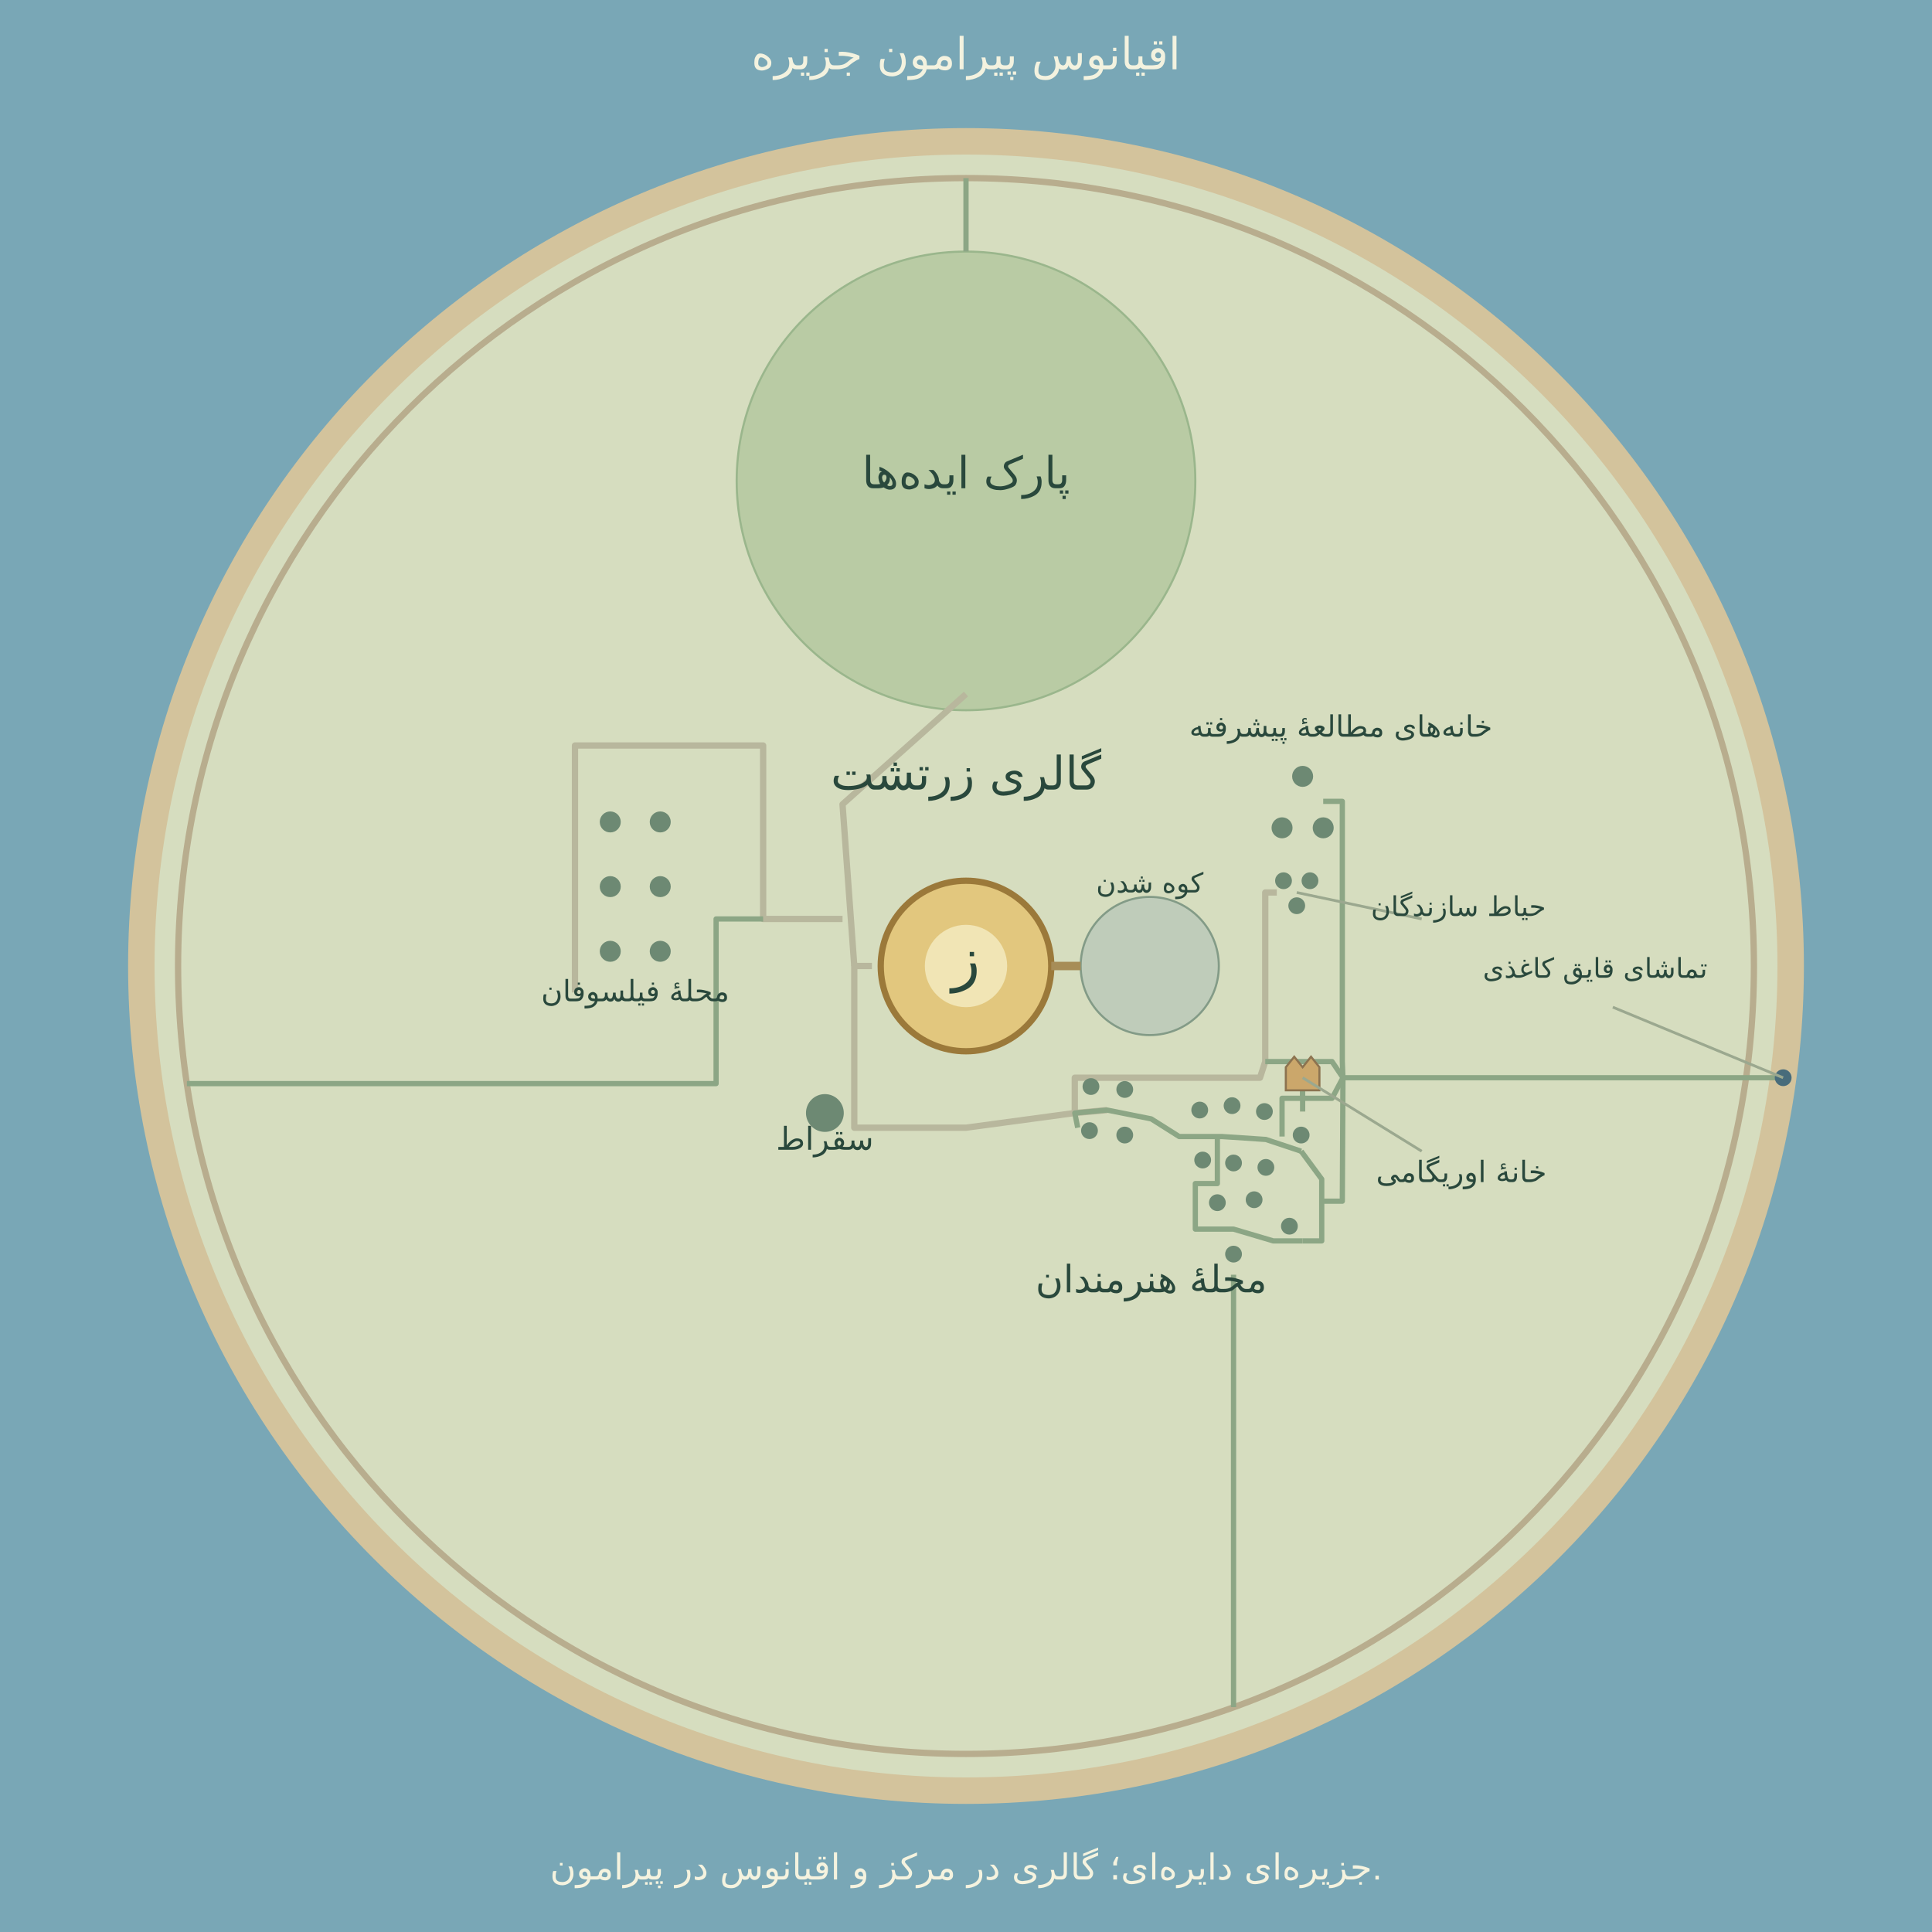
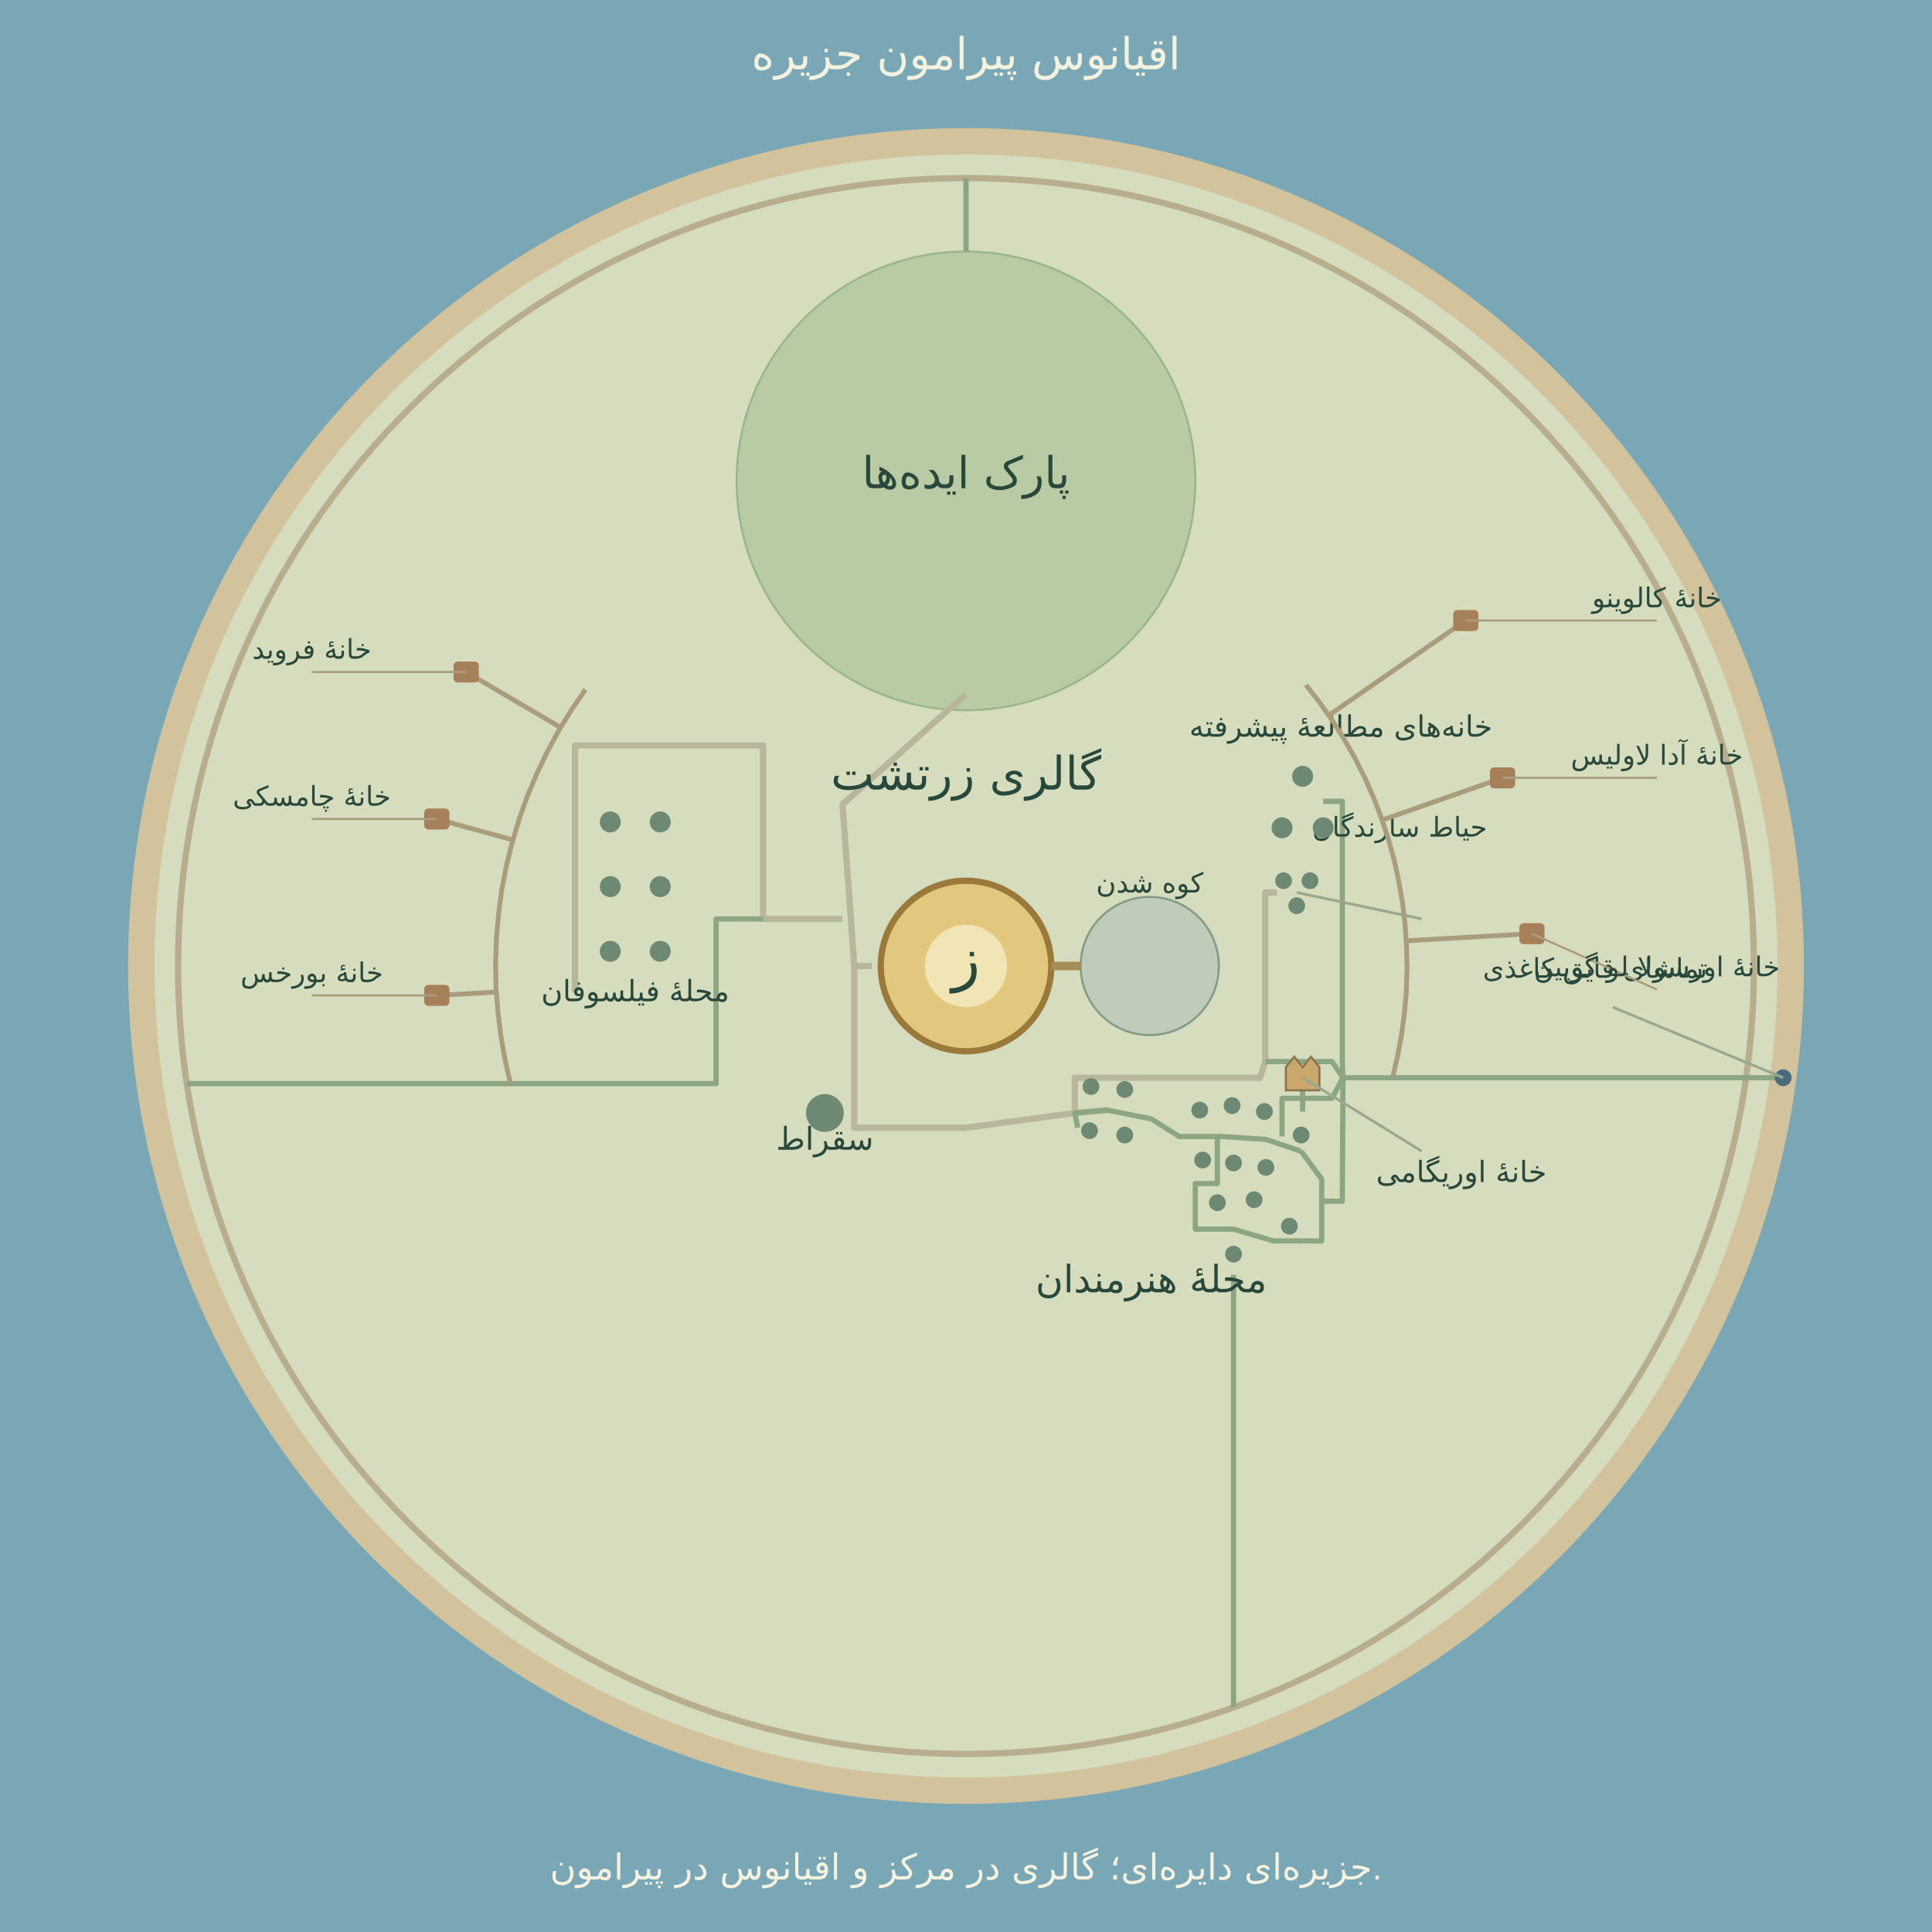
<svg xmlns="http://www.w3.org/2000/svg" viewBox="0 0 920 920" role="img" aria-label="جزیره‌ای پیرامون زرتشت">
  <rect width="920" height="920" fill="#79a7b6" />
  <g font-family="Tahoma,Arial,sans-serif">
    <circle data-island="true" cx="460" cy="460" r="399" fill="#d3c39c" />
    <circle cx="460" cy="460" r="386.4" fill="#d6ddbf" />
    <circle cx="460" cy="460" r="375.2" fill="none" stroke="#b8ad8e" stroke-width="3" />
    <text x="460" y="33" text-anchor="middle" font-size="21" fill="#f3f2df">اقیانوس پیرامون جزیره</text>
    <circle cx="460" cy="229" r="109.2" fill="#b9cba4" stroke="#9ab68c" />
    <text x="460" y="232.5" text-anchor="middle" font-size="21" fill="#29483c">پارک ایده‌ها</text>
    <polyline points="415.2,460.0 406.8,460.0 406.8,537.0 460.0,537.0 511.8,530.0 527.2,528.6" fill="none" stroke="#b8b79d" stroke-width="3" stroke-linejoin="round" />
    <polyline points="406.8,460.0 401.2,383.0 460.0,330.5" fill="none" stroke="#b8b79d" stroke-width="3" stroke-linejoin="round" />
    <polyline points="511.8,530.0 511.8,513.2 600.0,513.2 602.5,505.5 602.5,425.0 608.0,425.0" fill="none" stroke="#b8b79d" stroke-width="3" stroke-linejoin="round" />
    <polyline points="401.2,437.6 363.4,437.6 363.4,355.0 273.8,355.0 273.8,472.6" fill="none" stroke="#b8b79d" stroke-width="3" stroke-linejoin="round" />
    <polyline points="513.2,537.0 511.8,530.0 527.2,528.6 548.2,532.8 561.5,541.2 581.8,541.2 602.8,542.6 619.6,548.2" fill="none" stroke="#8ca685" stroke-width="2.5" stroke-linejoin="round" />
    <polyline points="579.7,541.2 579.7,563.6 569.2,563.6 569.2,585.3 587.4,585.3 606.3,590.9 620.3,590.9" fill="none" stroke="#8ca685" stroke-width="2.5" stroke-linejoin="round" />
    <polyline points="619.6,548.2 629.4,561.5 629.4,590.9 620.3,590.9" fill="none" stroke="#8ca685" stroke-width="2.5" stroke-linejoin="round" />
    <polyline points="610.5,541.2 610.5,523.0 620.3,523.0 620.3,518.8" fill="none" stroke="#8ca685" stroke-width="2.5" stroke-linejoin="round" />
    <polyline points="620.3,529.3 620.3,518.8" fill="none" stroke="#8ca685" stroke-width="2.5" stroke-linejoin="round" />
    <polyline points="620.3,523.0 634.3,523.0 639.5,513.2" fill="none" stroke="#8ca685" stroke-width="2.5" stroke-linejoin="round" />
    <polyline points="630.1,381.6 639.2,381.6 639.2,505.5 639.5,513.2 639.2,572.0 629.4,572.0" fill="none" stroke="#8ca685" stroke-width="2.5" stroke-linejoin="round" />
    <polyline points="602.5,505.5 610.5,505.5 634.3,505.5 639.5,513.2" fill="none" stroke="#8ca685" stroke-width="2.5" stroke-linejoin="round" />
    <polyline points="639.5,513.2 705.0,513.2 831.4,513.2 849.1,513.2" fill="none" stroke="#8ca685" stroke-width="2.5" stroke-linejoin="round" />
    <polyline points="460.0,119.8 460.0,84.8" fill="none" stroke="#8ca685" stroke-width="2.5" stroke-linejoin="round" />
    <polyline points="363.4,437.6 341.0,437.6 341.0,516.0 215.0,516.0 89.0,516.0" fill="none" stroke="#8ca685" stroke-width="2.5" stroke-linejoin="round" />
    <polyline points="587.4,607.0 587.4,677.0 587.4,812.9" fill="none" stroke="#8ca685" stroke-width="2.5" stroke-linejoin="round" />
    <circle data-gallery-centre="true" cx="460" cy="460" r="40.6" fill="#e2c77e" stroke="#9b793a" stroke-width="3" />
    <circle cx="460" cy="460" r="19.6" fill="#f1e5b5" />
    <text x="460" y="466.3" text-anchor="middle" font-size="28" fill="#29483c">ز</text>
    <text x="460" y="376" text-anchor="middle" font-size="22" fill="#29483c">گالری زرتشت</text>
    <circle cx="547.5" cy="460" r="32.9" fill="#bfccba" stroke="#839b87" />
    <text x="547.5" y="425" text-anchor="middle" font-size="13" fill="#29483c">کوه شدن</text>
    <polyline points="500.6,460.0 514.6,460.0" fill="none" stroke="#a78d57" stroke-width="4" stroke-linejoin="round" />
    <circle cx="290.6" cy="391.4" r="5" fill="#6d8973" />
    <circle cx="314.4" cy="391.4" r="5" fill="#6d8973" />
    <circle cx="290.6" cy="422.2" r="5" fill="#6d8973" />
    <circle cx="314.4" cy="422.2" r="5" fill="#6d8973" />
    <circle cx="290.6" cy="453" r="5" fill="#6d8973" />
    <circle cx="314.4" cy="453" r="5" fill="#6d8973" />
    <text x="302.5" y="476.8" text-anchor="middle" font-size="14" fill="#29483c">محلهٔ فیلسوفان</text>
    <circle cx="392.8" cy="530" r="9" fill="#6d8973" />
    <text x="392.8" y="547.5" text-anchor="middle" font-size="15" fill="#29483c">سقراط</text>
    <circle cx="519.5" cy="517.4" r="4" fill="#6d8973" />
    <circle cx="535.6" cy="518.8" r="4" fill="#6d8973" />
    <circle cx="518.8" cy="538.4" r="4" fill="#6d8973" />
    <circle cx="535.6" cy="540.5" r="4" fill="#6d8973" />
    <circle cx="571.3" cy="528.6" r="4" fill="#6d8973" />
    <circle cx="586.7" cy="526.5" r="4" fill="#6d8973" />
    <circle cx="602.1" cy="529.3" r="4" fill="#6d8973" />
    <circle cx="572.7" cy="552.4" r="4" fill="#6d8973" />
    <circle cx="587.4" cy="553.8" r="4" fill="#6d8973" />
    <circle cx="602.8" cy="555.9" r="4" fill="#6d8973" />
    <circle cx="579.7" cy="572.7" r="4" fill="#6d8973" />
    <circle cx="597.2" cy="571.3" r="4" fill="#6d8973" />
    <circle cx="587.4" cy="597.2" r="4" fill="#6d8973" />
    <circle cx="619.6" cy="540.5" r="4" fill="#6d8973" />
    <circle cx="614" cy="583.9" r="4" fill="#6d8973" />
    <text x="548.2" y="615.4" text-anchor="middle" font-size="18" fill="#29483c">محلهٔ هنرمندان</text>
    <circle cx="611.2" cy="419.4" r="4" fill="#6d8973" />
    <circle cx="623.8" cy="419.4" r="4" fill="#6d8973" />
    <circle cx="617.5" cy="431.3" r="4" fill="#6d8973" />
    <polyline points="617.5,425.0 677.0,437.6" fill="none" stroke="#9ba88f" stroke-width="1.3" stroke-linejoin="round" />
-     <text x="694.5" y="436.2" text-anchor="middle" font-size="13" fill="#29483c">حیاط سازندگان</text>
+     <text x="666.5" y="398.4" text-anchor="middle" font-size="13" fill="#29483c">حیاط سازندگان</text>
    <circle cx="610.5" cy="394.2" r="5" fill="#6d8973" />
    <circle cx="630.1" cy="394.2" r="5" fill="#6d8973" />
    <circle cx="620.3" cy="369.7" r="5" fill="#6d8973" />
    <text x="638.5" y="350.8" text-anchor="middle" font-size="14" fill="#29483c">خانه‌های مطالعهٔ پیشرفته</text>
    <path d="M612.3 519.2v-11l4 -5 4 5 4 -5 4 5v11z" fill="#cba76b" stroke="#8c7350" />
    <polyline points="620.3,513.2 677.0,548.2" fill="none" stroke="#9ba88f" stroke-width="1.3" stroke-linejoin="round" />
    <text x="695.9" y="562.9" text-anchor="middle" font-size="14" fill="#29483c">خانهٔ اوریگامی</text>
    <circle cx="849.137" cy="513.2" r="4" fill="#486c7b" />
    <polyline points="849.1,513.2 768.0,479.6" fill="none" stroke="#9ba88f" stroke-width="1.3" stroke-linejoin="round" />
    <text x="759.6" y="465.6" text-anchor="middle" font-size="13" fill="#29483c">تماشای قایق کاغذی</text>
+     <polyline points="243.1,516.0 240.5,504.7 238.5,493.3 237.1,481.7 236.2,470.2 236.0,458.6 236.4,447.0 237.4,435.4 238.9,423.9 241.1,412.5 243.9,401.2 247.2,390.1 251.1,379.2 255.6,368.5 260.6,358.0 266.1,347.8 272.2,337.9 278.8,328.3" fill="none" stroke="#a99d7d" stroke-width="2.3" stroke-linejoin="round" />
+     <polyline points="621.8,326.1 628.3,334.4 634.3,342.9 639.9,351.7 645.1,360.8 649.8,370.2 654.1,379.8 657.8,389.5 661.1,399.5 663.9,409.6 666.1,419.8 667.9,430.1 669.1,440.5 669.8,451.0 670.0,461.4 669.7,471.9 668.8,482.3 667.4,492.7 665.5,503.0 663.1,513.2" fill="none" stroke="#a99d7d" stroke-width="2.3" stroke-linejoin="round" />
+     <polyline points="226.9,322.9 266.9,346.4" fill="none" stroke="#a99d7d" stroke-width="2.3" stroke-linejoin="round" />
+     <polyline points="213.5,391.5 244.2,400.0" fill="none" stroke="#a99d7d" stroke-width="2.3" stroke-linejoin="round" />
+     <polyline points="213.7,473.7 236.3,472.4" fill="none" stroke="#a99d7d" stroke-width="2.3" stroke-linejoin="round" />
+     <polyline points="693.3,298.7 632.8,340.6" fill="none" stroke="#a99d7d" stroke-width="2.3" stroke-linejoin="round" />
+     <polyline points="710.1,372.3 658.2,390.5" fill="none" stroke="#a99d7d" stroke-width="2.3" stroke-linejoin="round" />
+     <polyline points="723.8,444.9 669.7,448.0" fill="none" stroke="#a99d7d" stroke-width="2.3" stroke-linejoin="round" />
+     <rect data-house="freud" x="216" y="315" width="12" height="10" rx="2" fill="#a77f58" />
+     <polyline points="222.0,320.0 148.5,320.0" fill="none" stroke="#a99d7d" stroke-width="1" stroke-linejoin="round" />
+     <text x="148.5" y="313.7" text-anchor="middle" font-size="13" fill="#29483c">خانهٔ فروید</text>
+     <rect data-house="chomsky" x="202" y="385" width="12" height="10" rx="2" fill="#a77f58" />
+     <polyline points="208.0,390.0 148.5,390.0" fill="none" stroke="#a99d7d" stroke-width="1" stroke-linejoin="round" />
+     <text x="148.5" y="383.7" text-anchor="middle" font-size="13" fill="#29483c">خانهٔ چامسکی</text>
+     <rect data-house="borges" x="202" y="469" width="12" height="10" rx="2" fill="#a77f58" />
+     <polyline points="208.0,474.0 148.5,474.0" fill="none" stroke="#a99d7d" stroke-width="1" stroke-linejoin="round" />
+     <text x="148.5" y="467.7" text-anchor="middle" font-size="13" fill="#29483c">خانهٔ بورخس</text>
+     <rect data-house="calvino" x="692" y="290.5" width="12" height="10" rx="2" fill="#a77f58" />
+     <polyline points="698.0,295.5 789.0,295.5" fill="none" stroke="#a99d7d" stroke-width="1" stroke-linejoin="round" />
+     <text x="789" y="289.2" text-anchor="middle" font-size="13" fill="#29483c">خانهٔ کالوینو</text>
+     <rect data-house="ada" x="709.5" y="365.4" width="12" height="10" rx="2" fill="#a77f58" />
+     <polyline points="715.5,370.4 789.0,370.4" fill="none" stroke="#a99d7d" stroke-width="1" stroke-linejoin="round" />
+     <text x="789" y="364.1" text-anchor="middle" font-size="13" fill="#29483c">خانهٔ آدا لاولیس</text>
+     <rect data-house="leguin" x="723.5" y="439.6" width="12" height="10" rx="2" fill="#a77f58" />
+     <polyline points="729.5,444.6 789.0,471.2" fill="none" stroke="#a99d7d" stroke-width="1" stroke-linejoin="round" />
+     <text x="789" y="464.9" text-anchor="middle" font-size="13" fill="#29483c">خانهٔ اورسولا لو گویین</text>
    <text x="460" y="895" text-anchor="middle" font-size="17" fill="#f5f3df">جزیره‌ای دایره‌ای؛ گالری در مرکز و اقیانوس در پیرامون.</text>
  </g>
</svg>
